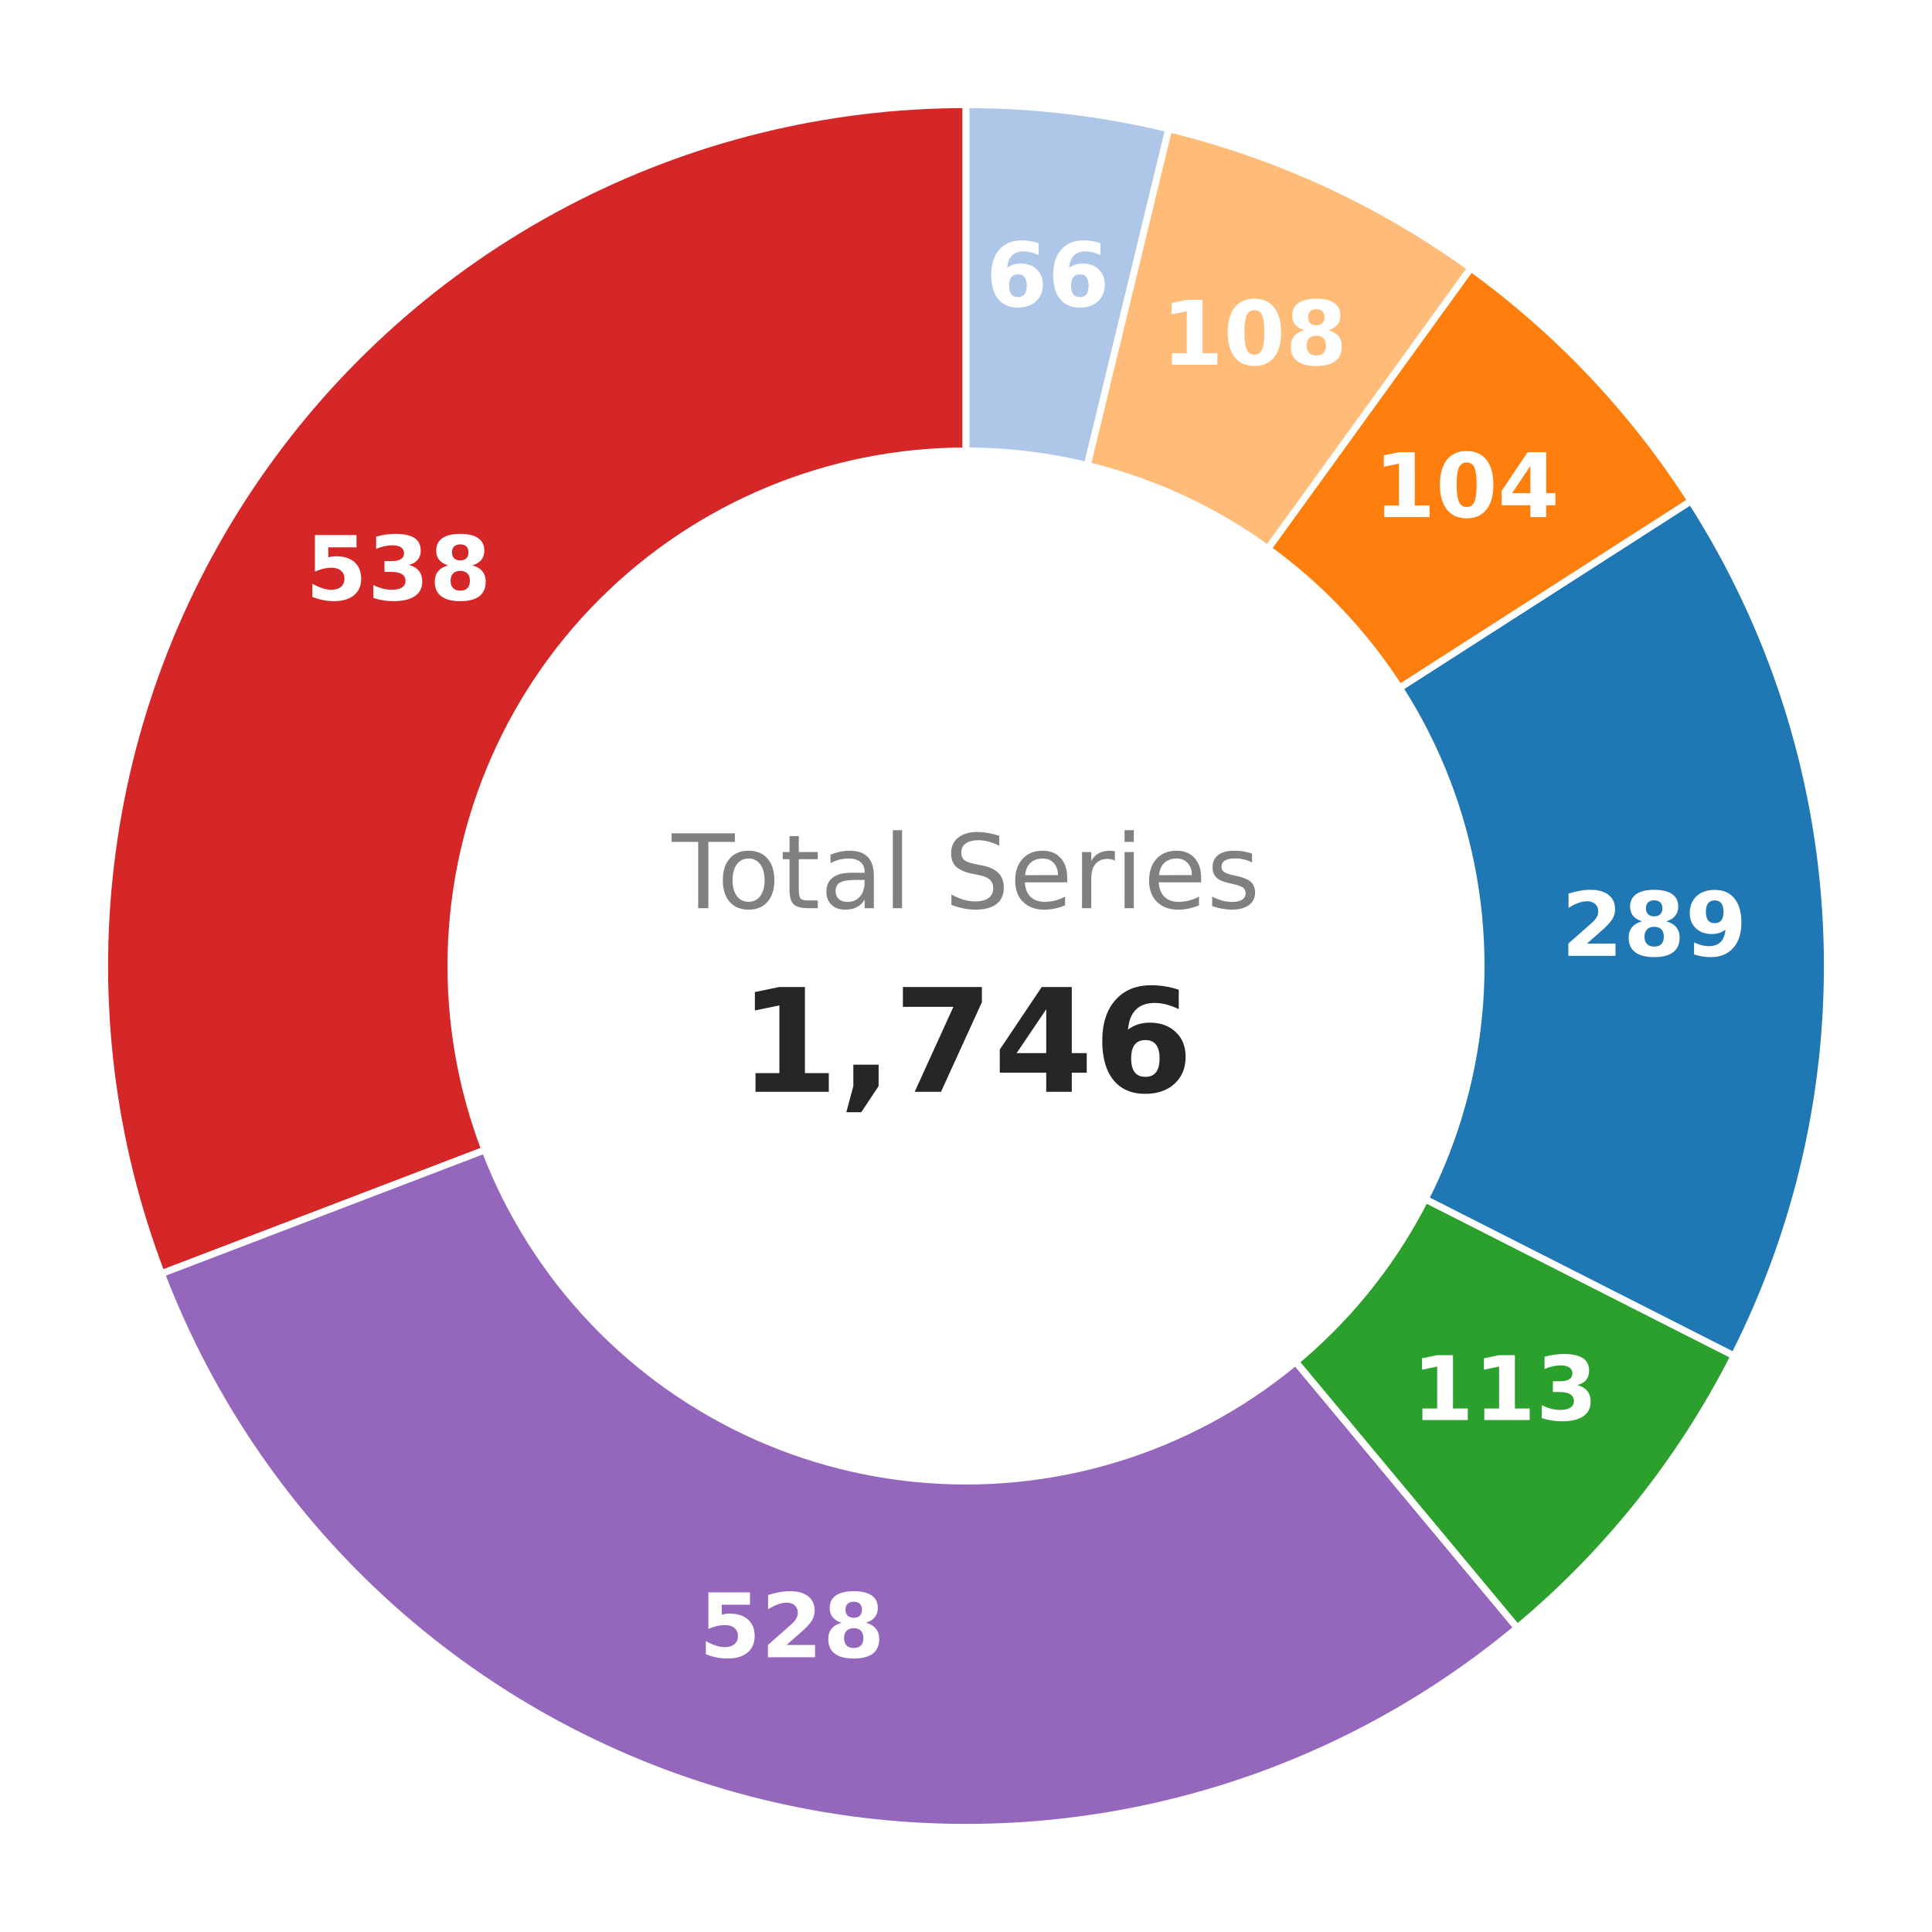
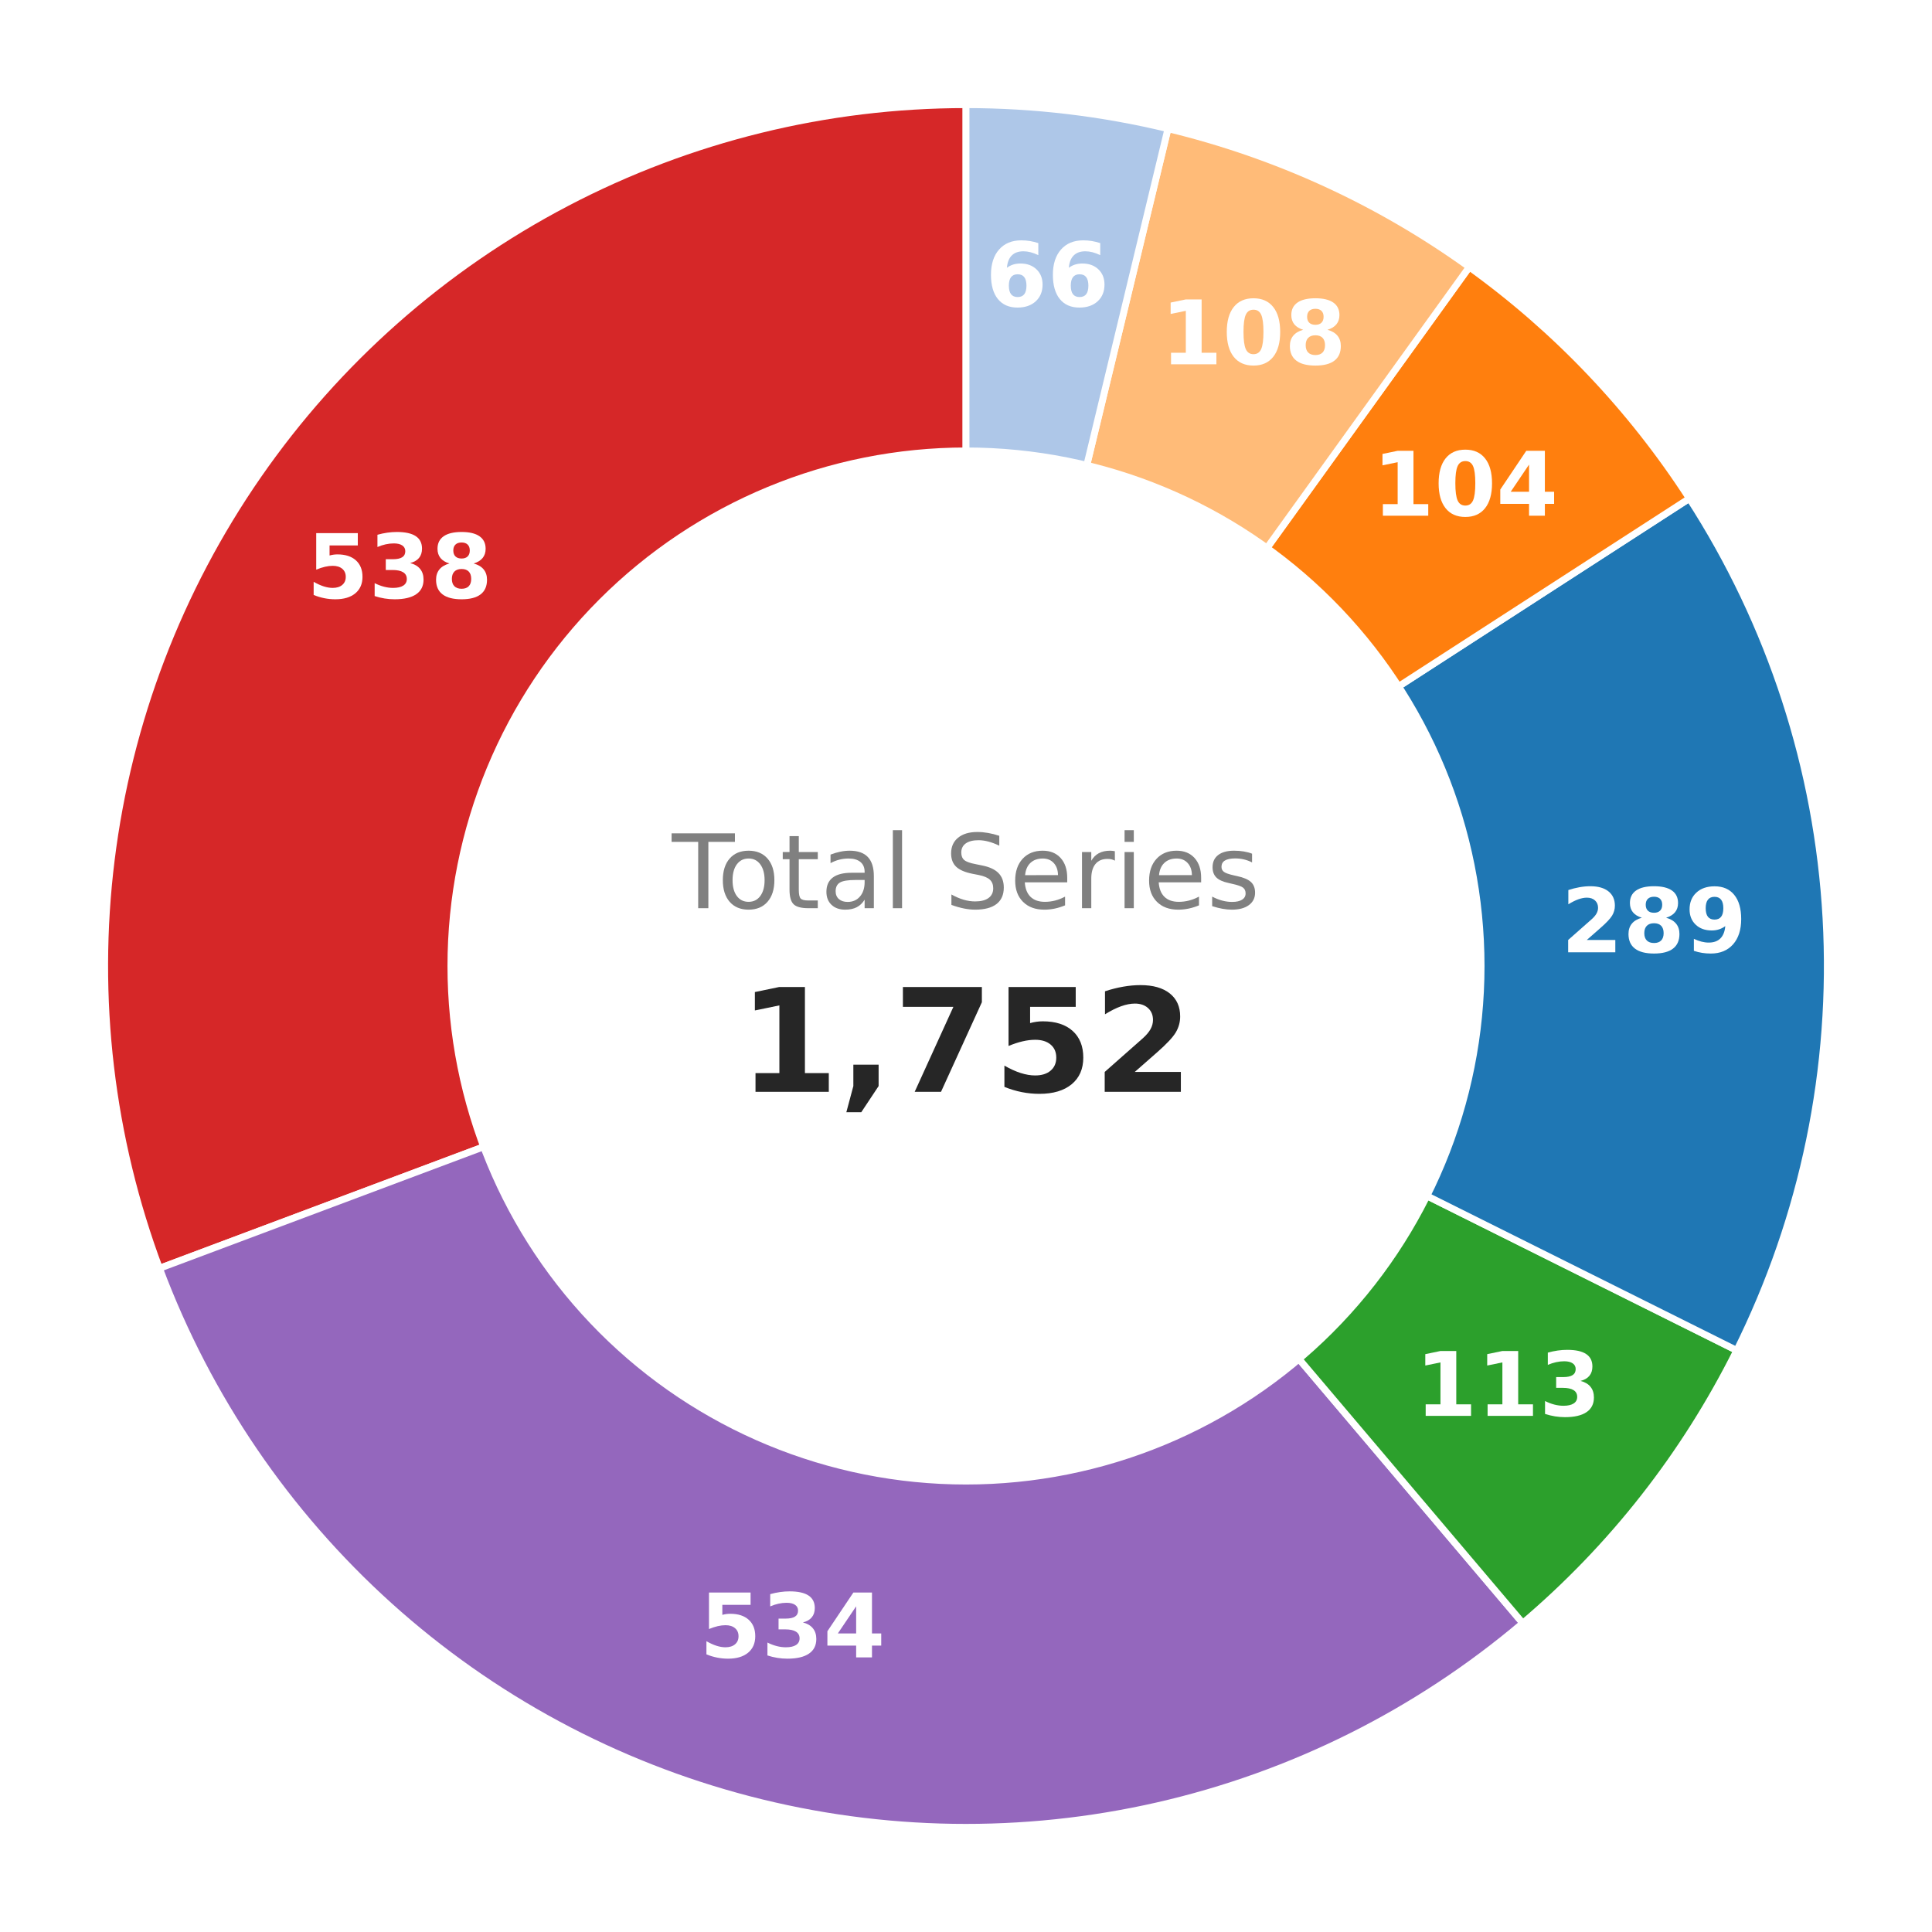
<svg xmlns="http://www.w3.org/2000/svg" xmlns:xlink="http://www.w3.org/1999/xlink" width="564.48pt" height="564.48pt" viewBox="0 0 564.48 564.48" version="1.1">
  <defs>
    <style type="text/css">*{stroke-linejoin: round; stroke-linecap: butt}</style>
  </defs>
  <g id="figure_1">
    <g id="patch_1">
      <path d="M 0 564.48  L 564.48 564.48  L 564.48 0  L 0 0  z " style="fill: #ffffff" />
    </g>
    <g id="axes_1">
      <g id="matplotlib.axis_1" />
      <g id="matplotlib.axis_2" />
      <g id="patch_2">
-         <path d="M 282.24 30.58  C 241.44 30.58 201.246 40.502 165.133 59.487  C 129.02 78.473 98.06 105.958 74.93 139.568  C 51.8 173.177 37.186 211.913 32.352 252.425  C 27.519 292.937 32.608 334.023 47.182 372.131  L 282.24 282.24  z " style="fill: #d62728; stroke: #ffffff; stroke-width: 2; stroke-linejoin: miter" />
+         <path d="M 282.24 30.58  C 241.582 30.58 201.522 40.433 165.503 59.293  C 129.483 78.154 98.565 105.465 75.404 138.881  C 52.243 172.298 37.521 210.835 32.504 251.182  C 27.486 291.53 32.32 332.499 46.591 370.571  L 282.24 282.24  z " style="fill: #d62728; stroke: #ffffff; stroke-width: 2; stroke-linejoin: miter" />
      </g>
      <g id="patch_3">
-         <path d="M 47.182 372.131  C 61.481 409.524 84.5 442.971 114.318 469.684  C 144.137 496.397 179.903 515.613 218.638 525.731  C 257.372 535.848 297.967 536.579 337.041 527.861  C 376.114 519.143 412.549 501.227 443.309 475.604  L 282.24 282.24  z " style="fill: #9467bd; stroke: #ffffff; stroke-width: 2; stroke-linejoin: miter" />
+         <path d="M 46.591 370.571  C 60.754 408.357 83.801 442.187 113.779 469.2  C 143.758 496.212 179.799 515.622 218.851 525.786  C 257.903 535.95 298.833 536.574 338.177 527.605  C 377.521 518.636 414.136 500.333 444.924 474.247  L 282.24 282.24  z " style="fill: #9467bd; stroke: #ffffff; stroke-width: 2; stroke-linejoin: miter" />
      </g>
      <g id="patch_4">
-         <path d="M 443.309 475.604  C 456.425 464.678 468.396 452.446 479.036 439.097  C 489.676 425.748 498.93 411.351 506.655 396.128  L 282.24 282.24  z " style="fill: #2ca02c; stroke: #ffffff; stroke-width: 2; stroke-linejoin: miter" />
+         <path d="M 444.924 474.247  C 457.903 463.25 469.735 450.965 480.235 437.58  C 490.736 424.196 499.853 409.781 507.446 394.557  L 282.24 282.24  z " style="fill: #2ca02c; stroke: #ffffff; stroke-width: 2; stroke-linejoin: miter" />
      </g>
      <g id="patch_5">
-         <path d="M 506.655 396.128  C 526.507 357.012 535.79 313.376 533.581 269.567  C 531.372 225.757 517.746 183.277 494.061 146.356  L 282.24 282.24  z " style="fill: #1f77b4; stroke: #ffffff; stroke-width: 2; stroke-linejoin: miter" />
+         <path d="M 507.446 394.557  C 526.955 355.439 535.94 311.904 533.511 268.258  C 531.083 224.612 517.323 182.343 493.594 145.631  L 282.24 282.24  z " style="fill: #1f77b4; stroke: #ffffff; stroke-width: 2; stroke-linejoin: miter" />
      </g>
      <g id="patch_6">
-         <path d="M 494.061 146.356  C 485.579 133.133 475.877 120.734 465.084 109.321  C 454.29 97.908 442.451 87.53 429.722 78.324  L 282.24 282.24  z " style="fill: #ff7f0e; stroke: #ffffff; stroke-width: 2; stroke-linejoin: miter" />
+         <path d="M 493.594 145.631  C 485.096 132.483 475.39 120.157 464.601 108.813  C 453.813 97.468 441.989 87.155 429.284 78.008  L 282.24 282.24  z " style="fill: #ff7f0e; stroke: #ffffff; stroke-width: 2; stroke-linejoin: miter" />
      </g>
      <g id="patch_7">
-         <path d="M 429.722 78.324  C 416.503 68.763 402.385 60.511 387.569 53.683  C 372.753 46.855 357.307 41.483 341.451 37.645  L 282.24 282.24  z " style="fill: #ffbb78; stroke: #ffffff; stroke-width: 2; stroke-linejoin: miter" />
+         <path d="M 429.284 78.008  C 416.09 68.509 402.007 60.31 387.231 53.527  C 372.455 46.744 357.057 41.409 341.252 37.597  L 282.24 282.24  z " style="fill: #ffbb78; stroke: #ffffff; stroke-width: 2; stroke-linejoin: miter" />
      </g>
      <g id="patch_8">
-         <path d="M 341.451 37.645  C 331.766 35.3 321.95 33.533 312.055 32.353  C 302.161 31.172 292.205 30.58 282.24 30.58  L 282.24 282.24  z " style="fill: #aec7e8; stroke: #ffffff; stroke-width: 2; stroke-linejoin: miter" />
+         <path d="M 341.252 37.597  C 331.598 35.268 321.815 33.513 311.954 32.34  C 302.093 31.168 292.171 30.58 282.24 30.58  L 282.24 282.24  z " style="fill: #aec7e8; stroke: #ffffff; stroke-width: 2; stroke-linejoin: miter" />
      </g>
      <g id="patch_9">
-         <path d="M 282.24 433.236  C 322.285 433.236 360.694 417.326 389.01 389.01  C 417.326 360.695 433.236 322.285 433.236 282.24  C 433.236 242.196 417.326 203.786 389.01 175.47  C 360.694 147.154 322.285 131.244 282.24 131.244  C 242.195 131.244 203.785 147.154 175.47 175.47  C 147.154 203.786 131.244 242.196 131.244 282.24  C 131.244 322.285 147.154 360.695 175.47 389.01  C 203.785 417.326 242.195 433.236 282.24 433.236  z " clip-path="url(#p0aaf5e614e)" style="fill: #ffffff; stroke: #ffffff; stroke-linejoin: miter" />
+         <path d="M 282.24 433.236  C 322.285 433.236 360.694 417.326 389.01 389.011  C 417.326 360.695 433.236 322.285 433.236 282.24  C 433.236 242.196 417.326 203.786 389.01 175.47  C 360.694 147.154 322.285 131.244 282.24 131.244  C 242.195 131.244 203.785 147.154 175.47 175.47  C 147.154 203.786 131.244 242.196 131.244 282.24  C 131.244 322.285 147.154 360.695 175.47 389.011  C 203.785 417.326 242.195 433.236 282.24 433.236  z " clip-path="url(#pefeaa908de)" style="fill: #ffffff; stroke: #ffffff; stroke-linejoin: miter" />
      </g>
      <g id="text_1">
-         <g style="fill: #ffffff" transform="translate(89.25658 175.2766) scale(0.26 -0.26)">
+         <g style="fill: #ffffff" transform="translate(89.63588 174.7274) scale(0.26 -0.26)">
          <defs>
            <path id="DejaVuSans-Bold-35" d="M 678 4666  L 3669 4666  L 3669 3781  L 1638 3781  L 1638 3059  Q 1775 3097 1914 3117  Q 2053 3138 2203 3138  Q 3056 3138 3531 2711  Q 4006 2284 4006 1522  Q 4006 766 3489 337  Q 2972 -91 2053 -91  Q 1656 -91 1267 -14  Q 878 63 494 219  L 494 1166  Q 875 947 1217 837  Q 1559 728 1863 728  Q 2300 728 2551 942  Q 2803 1156 2803 1522  Q 2803 1891 2551 2103  Q 2300 2316 1863 2316  Q 1603 2316 1309 2248  Q 1016 2181 678 2041  L 678 4666  z " transform="scale(0.015625)" />
            <path id="DejaVuSans-Bold-33" d="M 2981 2516  Q 3453 2394 3698 2092  Q 3944 1791 3944 1325  Q 3944 631 3412 270  Q 2881 -91 1863 -91  Q 1503 -91 1142 -33  Q 781 25 428 141  L 428 1069  Q 766 900 1098 814  Q 1431 728 1753 728  Q 2231 728 2486 893  Q 2741 1059 2741 1369  Q 2741 1688 2480 1852  Q 2219 2016 1709 2016  L 1228 2016  L 1228 2791  L 1734 2791  Q 2188 2791 2409 2933  Q 2631 3075 2631 3366  Q 2631 3634 2415 3781  Q 2200 3928 1806 3928  Q 1516 3928 1219 3862  Q 922 3797 628 3669  L 628 4550  Q 984 4650 1334 4700  Q 1684 4750 2022 4750  Q 2931 4750 3382 4451  Q 3834 4153 3834 3553  Q 3834 3144 3618 2883  Q 3403 2622 2981 2516  z " transform="scale(0.015625)" />
            <path id="DejaVuSans-Bold-38" d="M 2228 2088  Q 1891 2088 1709 1903  Q 1528 1719 1528 1375  Q 1528 1031 1709 848  Q 1891 666 2228 666  Q 2563 666 2741 848  Q 2919 1031 2919 1375  Q 2919 1722 2741 1905  Q 2563 2088 2228 2088  z M 1350 2484  Q 925 2613 709 2878  Q 494 3144 494 3541  Q 494 4131 934 4440  Q 1375 4750 2228 4750  Q 3075 4750 3515 4442  Q 3956 4134 3956 3541  Q 3956 3144 3739 2878  Q 3522 2613 3097 2484  Q 3572 2353 3814 2058  Q 4056 1763 4056 1313  Q 4056 619 3595 264  Q 3134 -91 2228 -91  Q 1319 -91 855 264  Q 391 619 391 1313  Q 391 1763 633 2058  Q 875 2353 1350 2484  z M 1631 3419  Q 1631 3141 1786 2991  Q 1941 2841 2228 2841  Q 2509 2841 2662 2991  Q 2816 3141 2816 3419  Q 2816 3697 2662 3845  Q 2509 3994 2228 3994  Q 1941 3994 1786 3844  Q 1631 3694 1631 3419  z " transform="scale(0.015625)" />
          </defs>
          <use xlink:href="#DejaVuSans-Bold-35" />
          <use xlink:href="#DejaVuSans-Bold-33" x="69.58" />
          <use xlink:href="#DejaVuSans-Bold-38" x="139.16" />
        </g>
      </g>
      <g id="text_2">
-         <g style="fill: #ffffff" transform="translate(204.2227 484.2068) scale(0.26 -0.26)">
+         <g style="fill: #ffffff" transform="translate(204.3931 484.2513) scale(0.26 -0.26)">
          <defs>
-             <path id="DejaVuSans-Bold-32" d="M 1844 884  L 3897 884  L 3897 0  L 506 0  L 506 884  L 2209 2388  Q 2438 2594 2547 2791  Q 2656 2988 2656 3200  Q 2656 3528 2436 3728  Q 2216 3928 1850 3928  Q 1569 3928 1234 3808  Q 900 3688 519 3450  L 519 4475  Q 925 4609 1322 4679  Q 1719 4750 2100 4750  Q 2938 4750 3402 4381  Q 3866 4013 3866 3353  Q 3866 2972 3669 2642  Q 3472 2313 2841 1759  L 1844 884  z " transform="scale(0.015625)" />
+             <path id="DejaVuSans-Bold-34" d="M 2356 3675  L 1038 1722  L 2356 1722  L 2356 3675  z M 2156 4666  L 3494 4666  L 3494 1722  L 4159 1722  L 4159 850  L 3494 850  L 3494 0  L 2356 0  L 2356 850  L 288 850  L 288 1881  L 2156 4666  z " transform="scale(0.015625)" />
          </defs>
          <use xlink:href="#DejaVuSans-Bold-35" />
-           <use xlink:href="#DejaVuSans-Bold-32" x="69.58" />
-           <use xlink:href="#DejaVuSans-Bold-38" x="139.16" />
+           <use xlink:href="#DejaVuSans-Bold-33" x="69.58" />
+           <use xlink:href="#DejaVuSans-Bold-34" x="139.16" />
        </g>
      </g>
      <g id="text_3">
-         <g style="fill: #ffffff" transform="translate(412.5414 414.9001) scale(0.26 -0.26)">
+         <g style="fill: #ffffff" transform="translate(413.5009 413.6867) scale(0.26 -0.26)">
          <defs>
            <path id="DejaVuSans-Bold-31" d="M 750 831  L 1813 831  L 1813 3847  L 722 3622  L 722 4441  L 1806 4666  L 2950 4666  L 2950 831  L 4013 831  L 4013 0  L 750 0  L 750 831  z " transform="scale(0.015625)" />
          </defs>
          <use xlink:href="#DejaVuSans-Bold-31" />
          <use xlink:href="#DejaVuSans-Bold-31" x="69.58" />
          <use xlink:href="#DejaVuSans-Bold-33" x="139.16" />
        </g>
      </g>
      <g id="text_4">
-         <g style="fill: #ffffff" transform="translate(456.1771 279.2758) scale(0.26 -0.26)">
+         <g style="fill: #ffffff" transform="translate(456.1216 278.229) scale(0.26 -0.26)">
          <defs>
+             <path id="DejaVuSans-Bold-32" d="M 1844 884  L 3897 884  L 3897 0  L 506 0  L 506 884  L 2209 2388  Q 2438 2594 2547 2791  Q 2656 2988 2656 3200  Q 2656 3528 2436 3728  Q 2216 3928 1850 3928  Q 1569 3928 1234 3808  Q 900 3688 519 3450  L 519 4475  Q 925 4609 1322 4679  Q 1719 4750 2100 4750  Q 2938 4750 3402 4381  Q 3866 4013 3866 3353  Q 3866 2972 3669 2642  Q 3472 2313 2841 1759  L 1844 884  z " transform="scale(0.015625)" />
            <path id="DejaVuSans-Bold-39" d="M 641 103  L 641 966  Q 928 831 1190 764  Q 1453 697 1709 697  Q 2247 697 2547 995  Q 2847 1294 2900 1881  Q 2688 1725 2447 1647  Q 2206 1569 1925 1569  Q 1209 1569 770 1986  Q 331 2403 331 3084  Q 331 3838 820 4291  Q 1309 4744 2131 4744  Q 3044 4744 3544 4128  Q 4044 3513 4044 2388  Q 4044 1231 3459 570  Q 2875 -91 1856 -91  Q 1528 -91 1228 -42  Q 928 6 641 103  z M 2125 2350  Q 2441 2350 2600 2554  Q 2759 2759 2759 3169  Q 2759 3575 2600 3781  Q 2441 3988 2125 3988  Q 1809 3988 1650 3781  Q 1491 3575 1491 3169  Q 1491 2759 1650 2554  Q 1809 2350 2125 2350  z " transform="scale(0.015625)" />
          </defs>
          <use xlink:href="#DejaVuSans-Bold-32" />
          <use xlink:href="#DejaVuSans-Bold-38" x="69.58" />
          <use xlink:href="#DejaVuSans-Bold-39" x="139.16" />
        </g>
      </g>
      <g id="text_5">
-         <g style="fill: #ffffff" transform="translate(401.3793 151.0793) scale(0.26 -0.26)">
+         <g style="fill: #ffffff" transform="translate(400.9935 150.6724) scale(0.26 -0.26)">
          <defs>
            <path id="DejaVuSans-Bold-30" d="M 2944 2338  Q 2944 3213 2780 3570  Q 2616 3928 2228 3928  Q 1841 3928 1675 3570  Q 1509 3213 1509 2338  Q 1509 1453 1675 1090  Q 1841 728 2228 728  Q 2613 728 2778 1090  Q 2944 1453 2944 2338  z M 4147 2328  Q 4147 1169 3647 539  Q 3147 -91 2228 -91  Q 1306 -91 806 539  Q 306 1169 306 2328  Q 306 3491 806 4120  Q 1306 4750 2228 4750  Q 3147 4750 3647 4120  Q 4147 3491 4147 2328  z " transform="scale(0.015625)" />
-             <path id="DejaVuSans-Bold-34" d="M 2356 3675  L 1038 1722  L 2356 1722  L 2356 3675  z M 2156 4666  L 3494 4666  L 3494 1722  L 4159 1722  L 4159 850  L 3494 850  L 3494 0  L 2356 0  L 2356 850  L 288 850  L 288 1881  L 2156 4666  z " transform="scale(0.015625)" />
          </defs>
          <use xlink:href="#DejaVuSans-Bold-31" />
          <use xlink:href="#DejaVuSans-Bold-30" x="69.58" />
          <use xlink:href="#DejaVuSans-Bold-34" x="139.16" />
        </g>
      </g>
      <g id="text_6">
-         <g style="fill: #ffffff" transform="translate(339.3677 106.5685) scale(0.26 -0.26)">
+         <g style="fill: #ffffff" transform="translate(339.0973 106.4441) scale(0.26 -0.26)">
          <use xlink:href="#DejaVuSans-Bold-31" />
          <use xlink:href="#DejaVuSans-Bold-30" x="69.58" />
          <use xlink:href="#DejaVuSans-Bold-38" x="139.16" />
        </g>
      </g>
      <g id="text_7">
-         <g style="fill: #ffffff" transform="translate(288.002 89.50445) scale(0.26 -0.26)">
+         <g style="fill: #ffffff" transform="translate(287.9208 89.49477) scale(0.26 -0.26)">
          <defs>
            <path id="DejaVuSans-Bold-36" d="M 2316 2303  Q 2000 2303 1842 2098  Q 1684 1894 1684 1484  Q 1684 1075 1842 870  Q 2000 666 2316 666  Q 2634 666 2792 870  Q 2950 1075 2950 1484  Q 2950 1894 2792 2098  Q 2634 2303 2316 2303  z M 3803 4544  L 3803 3681  Q 3506 3822 3243 3889  Q 2981 3956 2731 3956  Q 2194 3956 1894 3657  Q 1594 3359 1544 2772  Q 1750 2925 1990 3001  Q 2231 3078 2516 3078  Q 3231 3078 3670 2659  Q 4109 2241 4109 1563  Q 4109 813 3618 361  Q 3128 -91 2303 -91  Q 1394 -91 895 523  Q 397 1138 397 2266  Q 397 3422 980 4083  Q 1563 4744 2578 4744  Q 2900 4744 3203 4694  Q 3506 4644 3803 4544  z " transform="scale(0.015625)" />
          </defs>
          <use xlink:href="#DejaVuSans-Bold-36" />
          <use xlink:href="#DejaVuSans-Bold-36" x="69.58" />
        </g>
      </g>
      <g id="text_8">
        <g style="fill: #808080" transform="translate(196.3134 265.3523) scale(0.3 -0.3)">
          <defs>
            <path id="DejaVuSans-54" d="M -19 4666  L 3928 4666  L 3928 4134  L 2272 4134  L 2272 0  L 1638 0  L 1638 4134  L -19 4134  L -19 4666  z " transform="scale(0.015625)" />
            <path id="DejaVuSans-6f" d="M 1959 3097  Q 1497 3097 1228 2736  Q 959 2375 959 1747  Q 959 1119 1226 758  Q 1494 397 1959 397  Q 2419 397 2687 759  Q 2956 1122 2956 1747  Q 2956 2369 2687 2733  Q 2419 3097 1959 3097  z M 1959 3584  Q 2709 3584 3137 3096  Q 3566 2609 3566 1747  Q 3566 888 3137 398  Q 2709 -91 1959 -91  Q 1206 -91 779 398  Q 353 888 353 1747  Q 353 2609 779 3096  Q 1206 3584 1959 3584  z " transform="scale(0.015625)" />
            <path id="DejaVuSans-74" d="M 1172 4494  L 1172 3500  L 2356 3500  L 2356 3053  L 1172 3053  L 1172 1153  Q 1172 725 1289 603  Q 1406 481 1766 481  L 2356 481  L 2356 0  L 1766 0  Q 1100 0 847 248  Q 594 497 594 1153  L 594 3053  L 172 3053  L 172 3500  L 594 3500  L 594 4494  L 1172 4494  z " transform="scale(0.015625)" />
            <path id="DejaVuSans-61" d="M 2194 1759  Q 1497 1759 1228 1600  Q 959 1441 959 1056  Q 959 750 1161 570  Q 1363 391 1709 391  Q 2188 391 2477 730  Q 2766 1069 2766 1631  L 2766 1759  L 2194 1759  z M 3341 1997  L 3341 0  L 2766 0  L 2766 531  Q 2569 213 2275 61  Q 1981 -91 1556 -91  Q 1019 -91 701 211  Q 384 513 384 1019  Q 384 1609 779 1909  Q 1175 2209 1959 2209  L 2766 2209  L 2766 2266  Q 2766 2663 2505 2880  Q 2244 3097 1772 3097  Q 1472 3097 1187 3025  Q 903 2953 641 2809  L 641 3341  Q 956 3463 1253 3523  Q 1550 3584 1831 3584  Q 2591 3584 2966 3190  Q 3341 2797 3341 1997  z " transform="scale(0.015625)" />
            <path id="DejaVuSans-6c" d="M 603 4863  L 1178 4863  L 1178 0  L 603 0  L 603 4863  z " transform="scale(0.015625)" />
            <path id="DejaVuSans-20" transform="scale(0.015625)" />
            <path id="DejaVuSans-53" d="M 3425 4513  L 3425 3897  Q 3066 4069 2747 4153  Q 2428 4238 2131 4238  Q 1616 4238 1336 4038  Q 1056 3838 1056 3469  Q 1056 3159 1242 3001  Q 1428 2844 1947 2747  L 2328 2669  Q 3034 2534 3370 2195  Q 3706 1856 3706 1288  Q 3706 609 3251 259  Q 2797 -91 1919 -91  Q 1588 -91 1214 -16  Q 841 59 441 206  L 441 856  Q 825 641 1194 531  Q 1563 422 1919 422  Q 2459 422 2753 634  Q 3047 847 3047 1241  Q 3047 1584 2836 1778  Q 2625 1972 2144 2069  L 1759 2144  Q 1053 2284 737 2584  Q 422 2884 422 3419  Q 422 4038 858 4394  Q 1294 4750 2059 4750  Q 2388 4750 2728 4690  Q 3069 4631 3425 4513  z " transform="scale(0.015625)" />
            <path id="DejaVuSans-65" d="M 3597 1894  L 3597 1613  L 953 1613  Q 991 1019 1311 708  Q 1631 397 2203 397  Q 2534 397 2845 478  Q 3156 559 3463 722  L 3463 178  Q 3153 47 2828 -22  Q 2503 -91 2169 -91  Q 1331 -91 842 396  Q 353 884 353 1716  Q 353 2575 817 3079  Q 1281 3584 2069 3584  Q 2775 3584 3186 3129  Q 3597 2675 3597 1894  z M 3022 2063  Q 3016 2534 2758 2815  Q 2500 3097 2075 3097  Q 1594 3097 1305 2825  Q 1016 2553 972 2059  L 3022 2063  z " transform="scale(0.015625)" />
            <path id="DejaVuSans-72" d="M 2631 2963  Q 2534 3019 2420 3045  Q 2306 3072 2169 3072  Q 1681 3072 1420 2755  Q 1159 2438 1159 1844  L 1159 0  L 581 0  L 581 3500  L 1159 3500  L 1159 2956  Q 1341 3275 1631 3429  Q 1922 3584 2338 3584  Q 2397 3584 2469 3576  Q 2541 3569 2628 3553  L 2631 2963  z " transform="scale(0.015625)" />
            <path id="DejaVuSans-69" d="M 603 3500  L 1178 3500  L 1178 0  L 603 0  L 603 3500  z M 603 4863  L 1178 4863  L 1178 4134  L 603 4134  L 603 4863  z " transform="scale(0.015625)" />
            <path id="DejaVuSans-73" d="M 2834 3397  L 2834 2853  Q 2591 2978 2328 3040  Q 2066 3103 1784 3103  Q 1356 3103 1142 2972  Q 928 2841 928 2578  Q 928 2378 1081 2264  Q 1234 2150 1697 2047  L 1894 2003  Q 2506 1872 2764 1633  Q 3022 1394 3022 966  Q 3022 478 2636 193  Q 2250 -91 1575 -91  Q 1294 -91 989 -36  Q 684 19 347 128  L 347 722  Q 666 556 975 473  Q 1284 391 1588 391  Q 1994 391 2212 530  Q 2431 669 2431 922  Q 2431 1156 2273 1281  Q 2116 1406 1581 1522  L 1381 1569  Q 847 1681 609 1914  Q 372 2147 372 2553  Q 372 3047 722 3315  Q 1072 3584 1716 3584  Q 2034 3584 2315 3537  Q 2597 3491 2834 3397  z " transform="scale(0.015625)" />
          </defs>
          <use xlink:href="#DejaVuSans-54" />
          <use xlink:href="#DejaVuSans-6f" x="44.084" />
          <use xlink:href="#DejaVuSans-74" x="105.266" />
          <use xlink:href="#DejaVuSans-61" x="144.475" />
          <use xlink:href="#DejaVuSans-6c" x="205.754" />
          <use xlink:href="#DejaVuSans-20" x="233.537" />
          <use xlink:href="#DejaVuSans-53" x="265.324" />
          <use xlink:href="#DejaVuSans-65" x="328.801" />
          <use xlink:href="#DejaVuSans-72" x="390.324" />
          <use xlink:href="#DejaVuSans-69" x="431.438" />
          <use xlink:href="#DejaVuSans-65" x="459.221" />
          <use xlink:href="#DejaVuSans-73" x="520.744" />
        </g>
      </g>
      <g id="text_9">
        <g style="fill: #262626" transform="translate(215.8176 318.9956) scale(0.42 -0.42)">
          <defs>
            <path id="DejaVuSans-Bold-2c" d="M 653 1209  L 1778 1209  L 1778 256  L 1006 -909  L 341 -909  L 653 256  L 653 1209  z " transform="scale(0.015625)" />
            <path id="DejaVuSans-Bold-37" d="M 428 4666  L 3944 4666  L 3944 3988  L 2125 0  L 953 0  L 2675 3781  L 428 3781  L 428 4666  z " transform="scale(0.015625)" />
          </defs>
          <use xlink:href="#DejaVuSans-Bold-31" />
          <use xlink:href="#DejaVuSans-Bold-2c" x="69.58" />
          <use xlink:href="#DejaVuSans-Bold-37" x="107.568" />
-           <use xlink:href="#DejaVuSans-Bold-34" x="177.148" />
-           <use xlink:href="#DejaVuSans-Bold-36" x="246.729" />
+           <use xlink:href="#DejaVuSans-Bold-35" x="177.148" />
+           <use xlink:href="#DejaVuSans-Bold-32" x="246.729" />
        </g>
      </g>
    </g>
  </g>
  <defs>
-     <clipPath id="p0aaf5e614e">
+     <clipPath id="pefeaa908de">
      <rect x="7.2" y="7.2" width="550.08" height="550.08" />
    </clipPath>
  </defs>
</svg>
